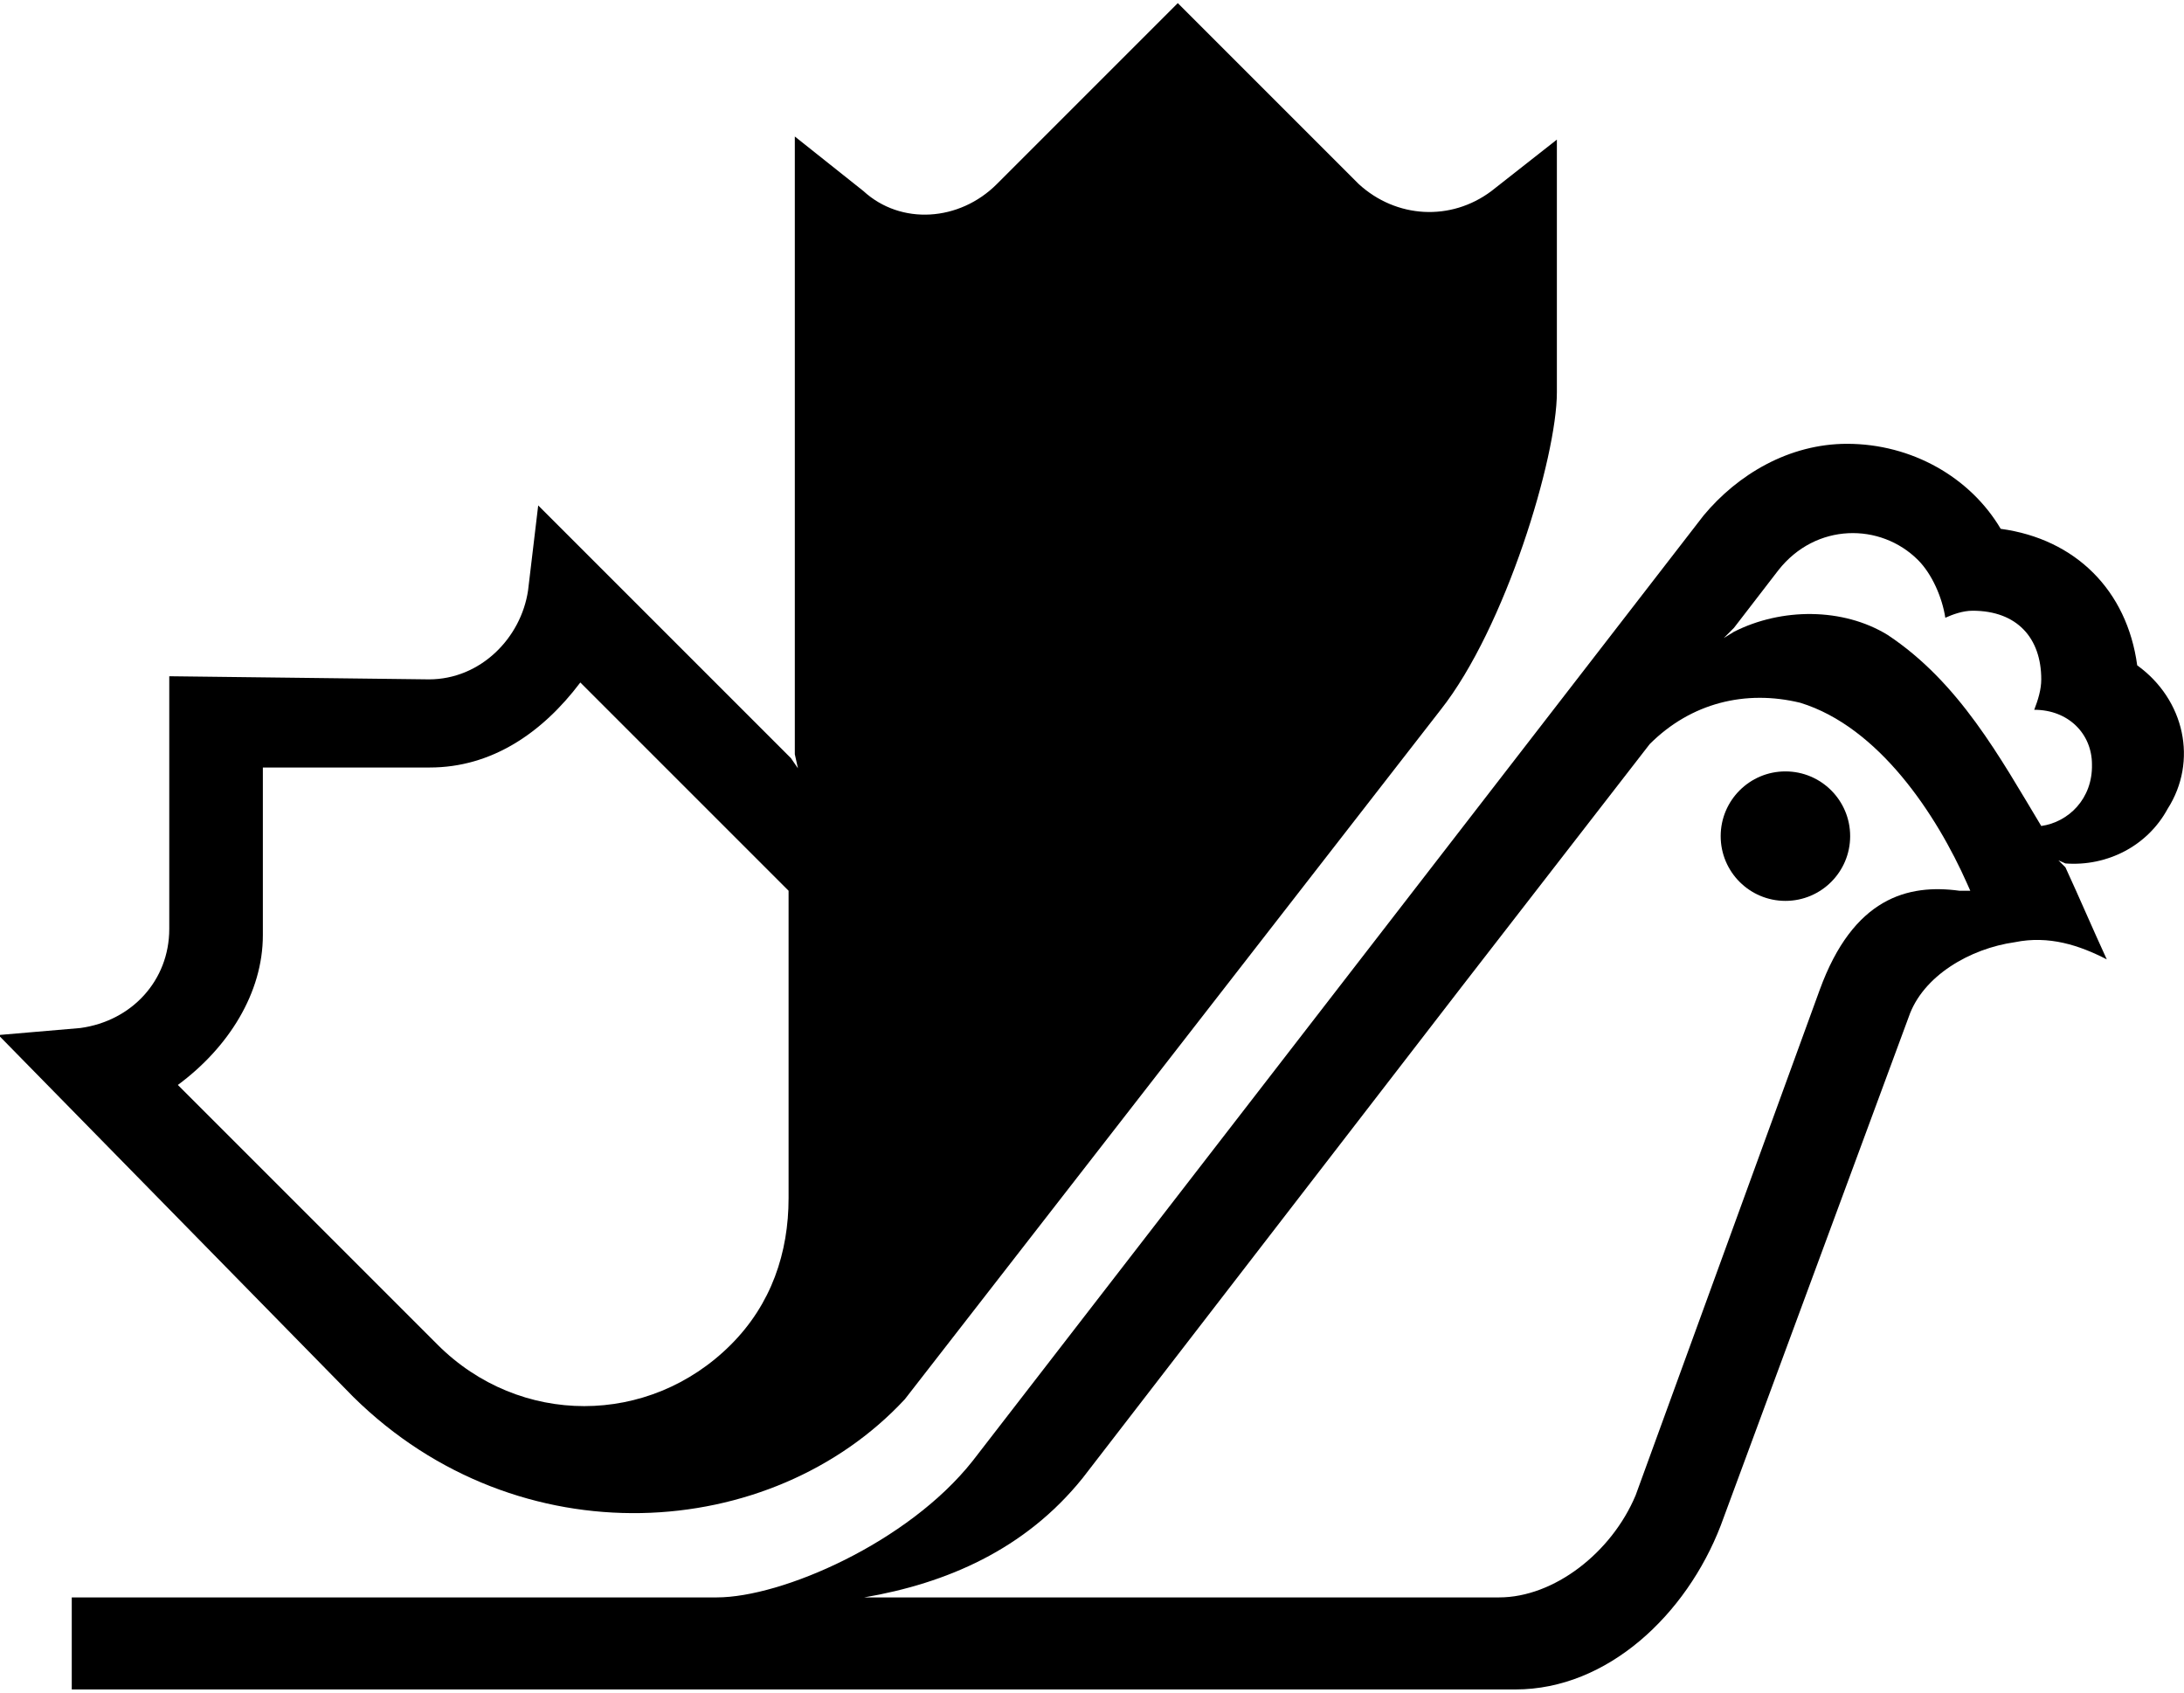
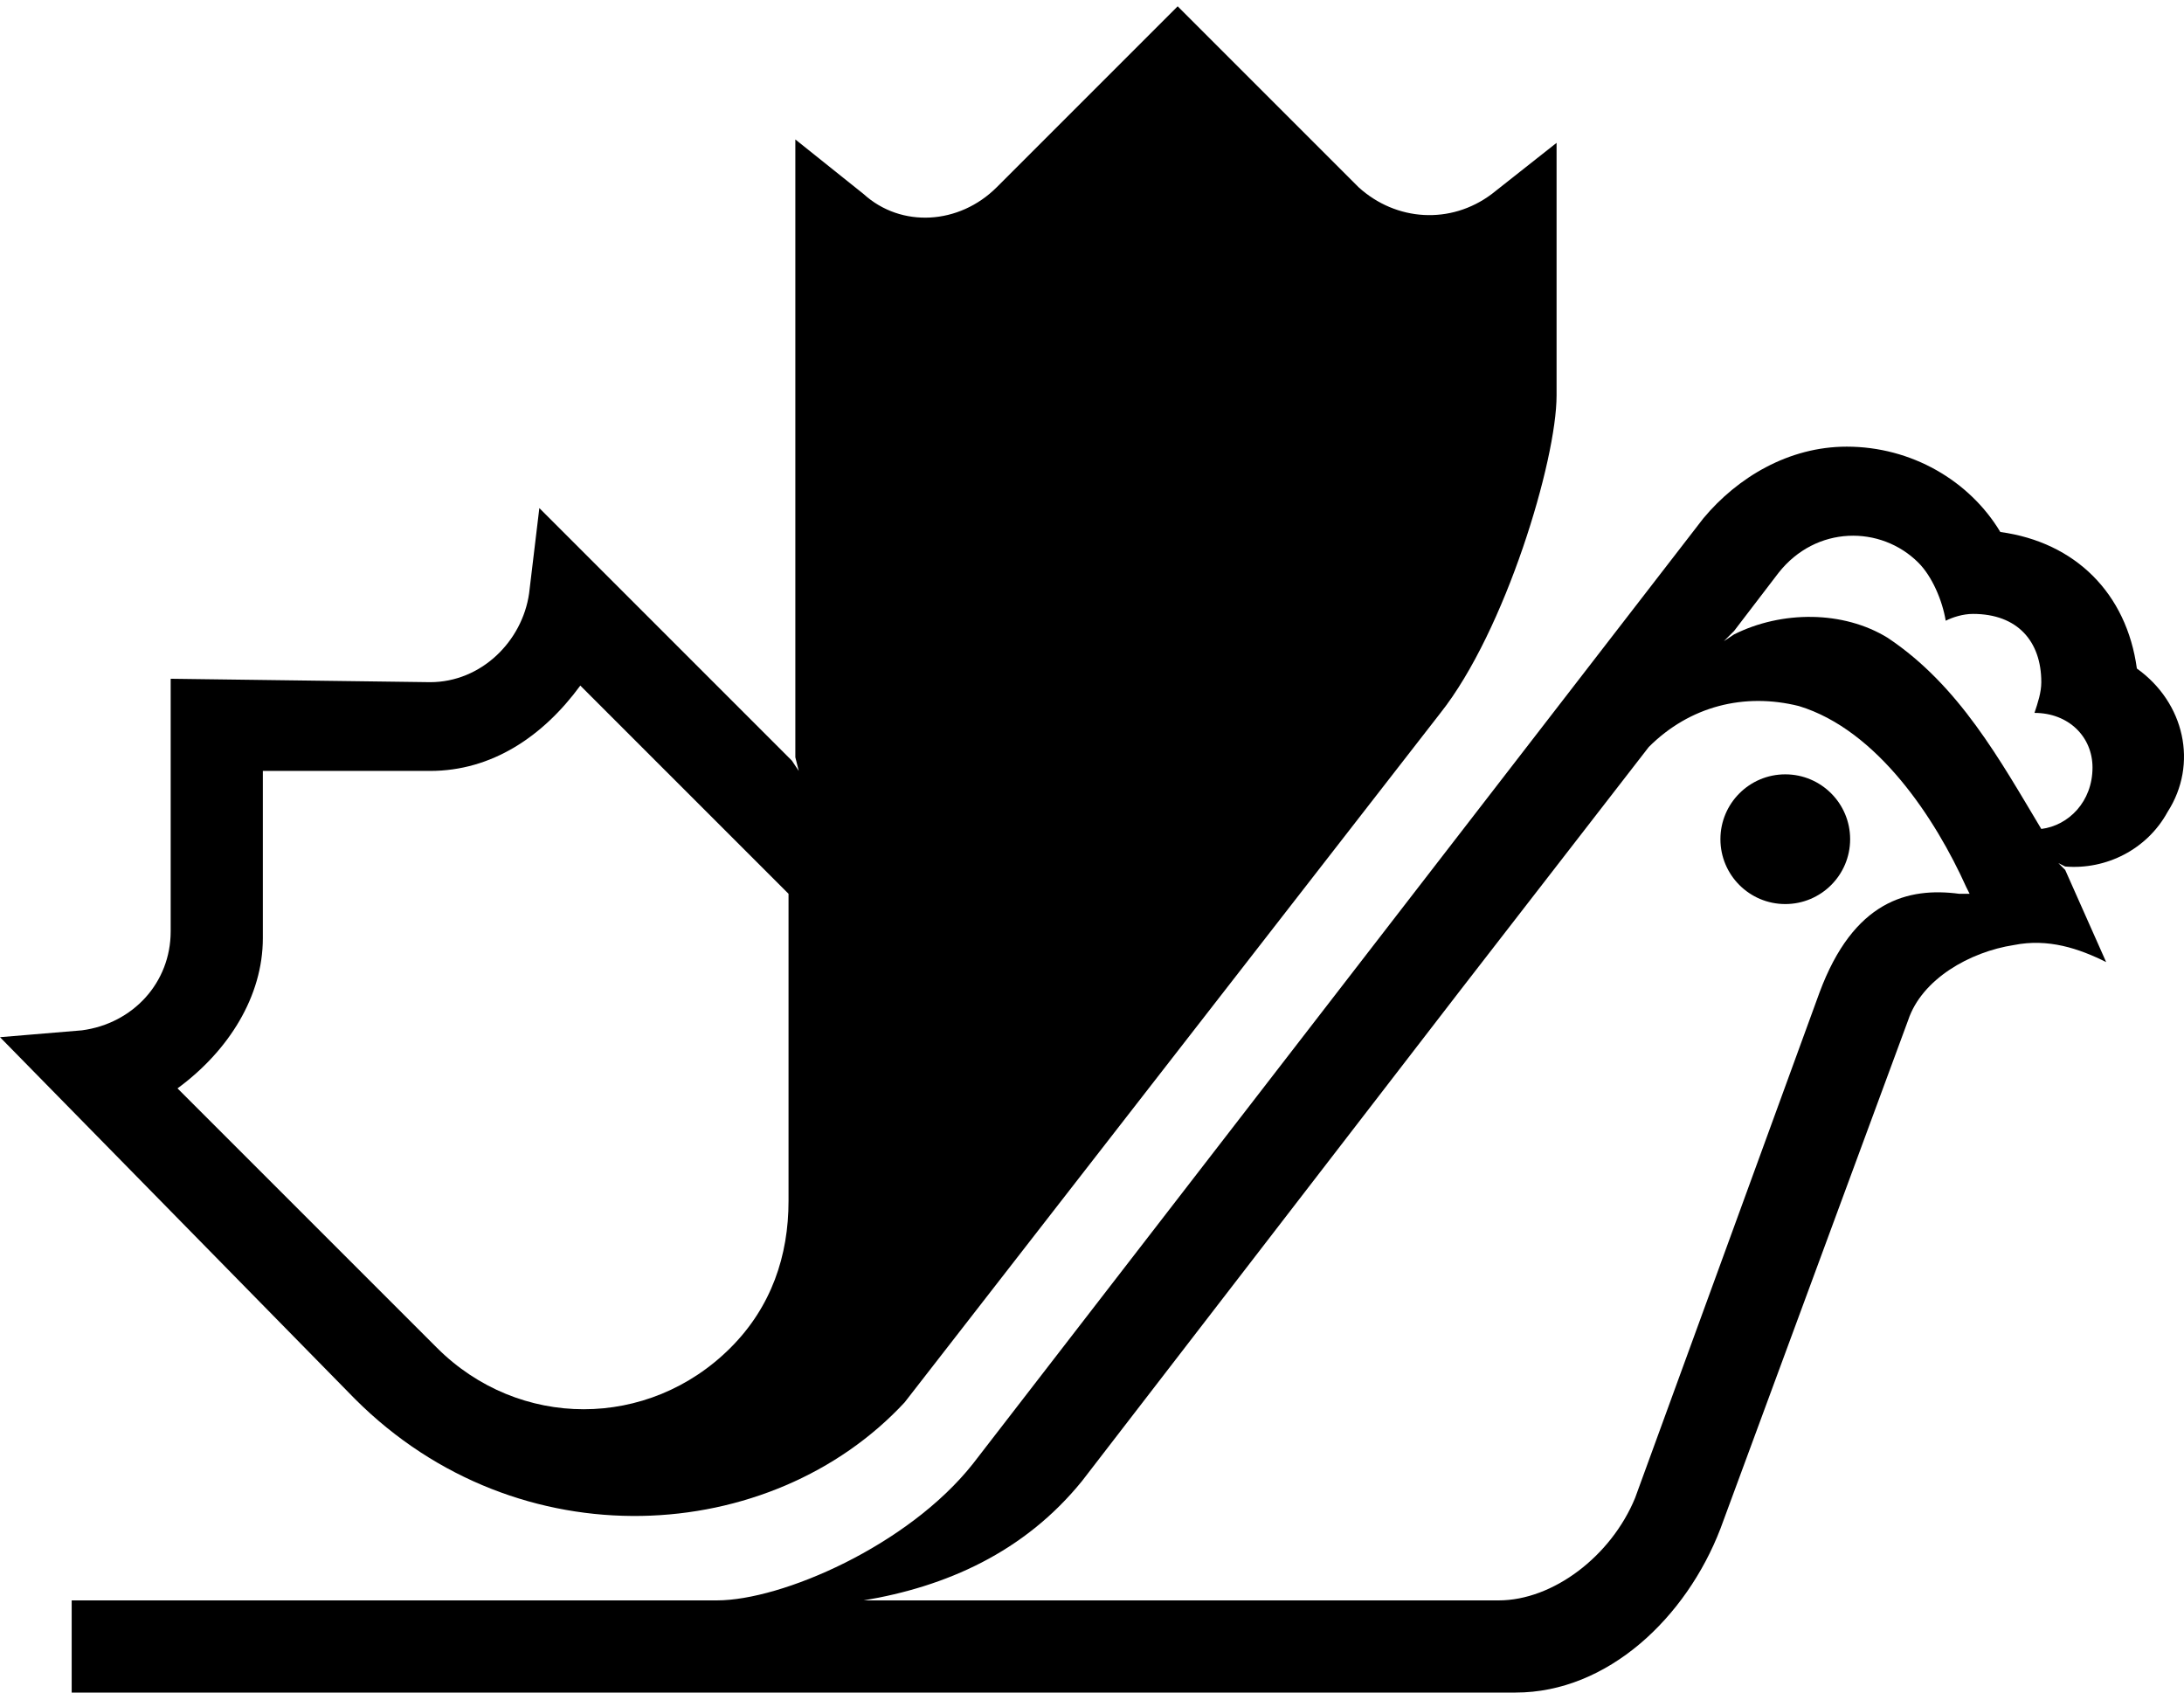
- <svg xmlns="http://www.w3.org/2000/svg" version="1.1" id="chicken" x="0px" y="0px" viewBox="-140 -44.5 280 217" enable-background="new -140 -44.5 280 217" xml:space="preserve">
-   <g>
-     <circle cx="88.9" cy="62.7" r="8.3" />
-     <path d="M134,40.8c-1.3-9.6-7.9-16.2-17.5-17.5c-3.9-6.6-11.4-10.9-19.7-10.9c-7.4,0-14,3.9-18.4,9.2l-93.7,121.2   c-8.3,10.5-24.5,17.5-32.8,17.5h-82.7v11.8H54.3c11.8,0,21.9-9.6,26.3-21l24.1-65.2c1.8-5.3,7.9-8.8,13.6-9.6   c4.4-0.9,8.3,0.4,11.8,2.2c-1.8-3.9-3.5-7.9-5.3-11.8l-0.9-0.9l0.9,0.4c5.3,0.4,10.5-2.2,13.1-7C141.8,53.1,140.1,45.2,134,40.8z    M111.2,69.7c-6.6-0.9-13.6,0.9-17.9,12.7l-23.6,64.8c-3.1,7.4-10.5,13.1-17.5,13.1h-81.4c10.5-1.8,20.6-6.1,28-15.3l48.6-63   l24.1-31.1c5.3-5.3,12.3-7,19.3-5.3c10.1,3.1,17.5,14.4,21.4,23.2l0.4,0.9H111.2z M121.7,61.4c-5.3-8.8-10.5-18.4-19.7-24.5   c-5.7-3.5-13.6-3.5-19.7-0.4L81,37.3l1.3-1.3l5.7-7.4c4.8-6.1,13.1-6.1,17.9-1.3c1.8,1.8,3.1,4.8,3.5,7.4c0.9-0.4,2.2-0.9,3.5-0.9   c5.7,0,8.8,3.5,8.8,8.8c0,1.3-0.4,2.6-0.9,3.9c4.4,0,7.4,3.1,7.4,7C128.3,57.9,125.2,60.9,121.7,61.4z" />
-     <path d="M-24,134.9l68.7-88.4C53,36,59.6,14.1,59.6,5.8v-32.4L51.2-20C46-16.1,39-16.5,34.2-20.9L11-44.1l-23.2,23.2   c-4.8,4.8-12.3,5.3-17.1,0.9l-8.8-7v79.2l0.4,1.8l-0.9-1.3l-32.4-32.4l-1.3,10.9c-0.9,6.1-6.1,11.4-12.7,11.4l-33.3-0.4v32.4   c0,6.6-4.8,11.8-11.4,12.7l-10.5,0.9l45.5,46.4C-73.5,155.5-41.1,153.3-24,134.9z M-106.3,75.4V53.9h21.4c7.9,0,14.4-4.4,19.3-10.9   l26.7,26.7v39.4c0,7-2.2,13.6-7.4,18.8c-10.5,10.5-27.1,10.5-37.6,0l-33.3-33.3C-110.7,89.8-106.3,82.8-106.3,75.4z" />
-   </g>
+ <svg xmlns="http://www.w3.org/2000/svg" version="1.1" id="chicken" x="0px" y="0px" viewBox="0 0 280 217" enable-background="new 0 0 280 217" xml:space="preserve">
+   <circle cx="228.882" cy="107.592" r="8.315" />
+   <path d="M273.958,85.71c-1.313-9.628-7.877-16.192-17.505-17.505c-3.939-6.564-11.378-10.941-19.693-10.941  c-7.44,0-14.004,3.939-18.381,9.19l-93.653,121.224c-8.315,10.503-24.507,17.505-32.822,17.505H9.19V217h185.119  c11.816,0,21.882-9.628,26.258-21.006l24.07-65.207c1.751-5.252,7.877-8.753,13.567-9.628c4.376-0.875,8.315,0.438,11.816,2.188  c-1.75-3.939-3.501-7.877-5.252-11.816l-0.875-0.875l0.875,0.438c5.252,0.438,10.503-2.188,13.129-7.002  C281.836,97.964,280.085,90.086,273.958,85.71z M251.201,114.594c-6.565-0.875-13.567,0.875-17.943,12.691l-23.632,64.77  c-3.063,7.44-10.503,13.129-17.505,13.129h-81.4c10.503-1.751,20.569-6.127,28.009-15.317l48.577-63.019l24.07-31.072  c5.252-5.252,12.254-7.002,19.256-5.252c10.066,3.063,17.505,14.442,21.444,23.195l0.438,0.875H251.201z M261.704,106.279  c-5.252-8.753-10.503-18.381-19.693-24.507c-5.689-3.501-13.567-3.501-19.693-0.438l-1.313,0.875l1.313-1.313l5.689-7.44  c4.814-6.127,13.129-6.127,17.943-1.313c1.751,1.751,3.063,4.814,3.501,7.44c0.875-0.438,2.188-0.875,3.501-0.875  c5.689,0,8.753,3.501,8.753,8.753c0,1.313-0.438,2.626-0.875,3.939c4.376,0,7.44,3.063,7.44,7.002  C268.269,102.778,265.206,105.841,261.704,106.279z" />
+   <path d="M115.973,179.801l68.708-88.402c8.315-10.503,14.88-32.385,14.88-40.7V18.315l-8.315,6.565  c-5.252,3.939-12.254,3.501-17.068-0.875L150.983,0.809l-23.195,23.195c-4.814,4.814-12.254,5.252-17.068,0.875l-8.753-7.002v79.212  l0.438,1.751l-0.875-1.313L69.146,65.141l-1.313,10.941c-0.875,6.127-6.127,11.378-12.691,11.378l-33.26-0.438v32.385  c0,6.565-4.814,11.816-11.378,12.691L0,132.974l45.514,46.389C66.52,200.37,98.905,198.182,115.973,179.801z M33.698,120.283V98.839  h21.444c7.877,0,14.442-4.376,19.256-10.941l26.696,26.696v39.387c0,7.002-2.188,13.567-7.44,18.818  c-10.503,10.503-27.133,10.503-37.636,0l-33.26-33.26C29.321,134.725,33.698,127.723,33.698,120.283z" />
</svg>
